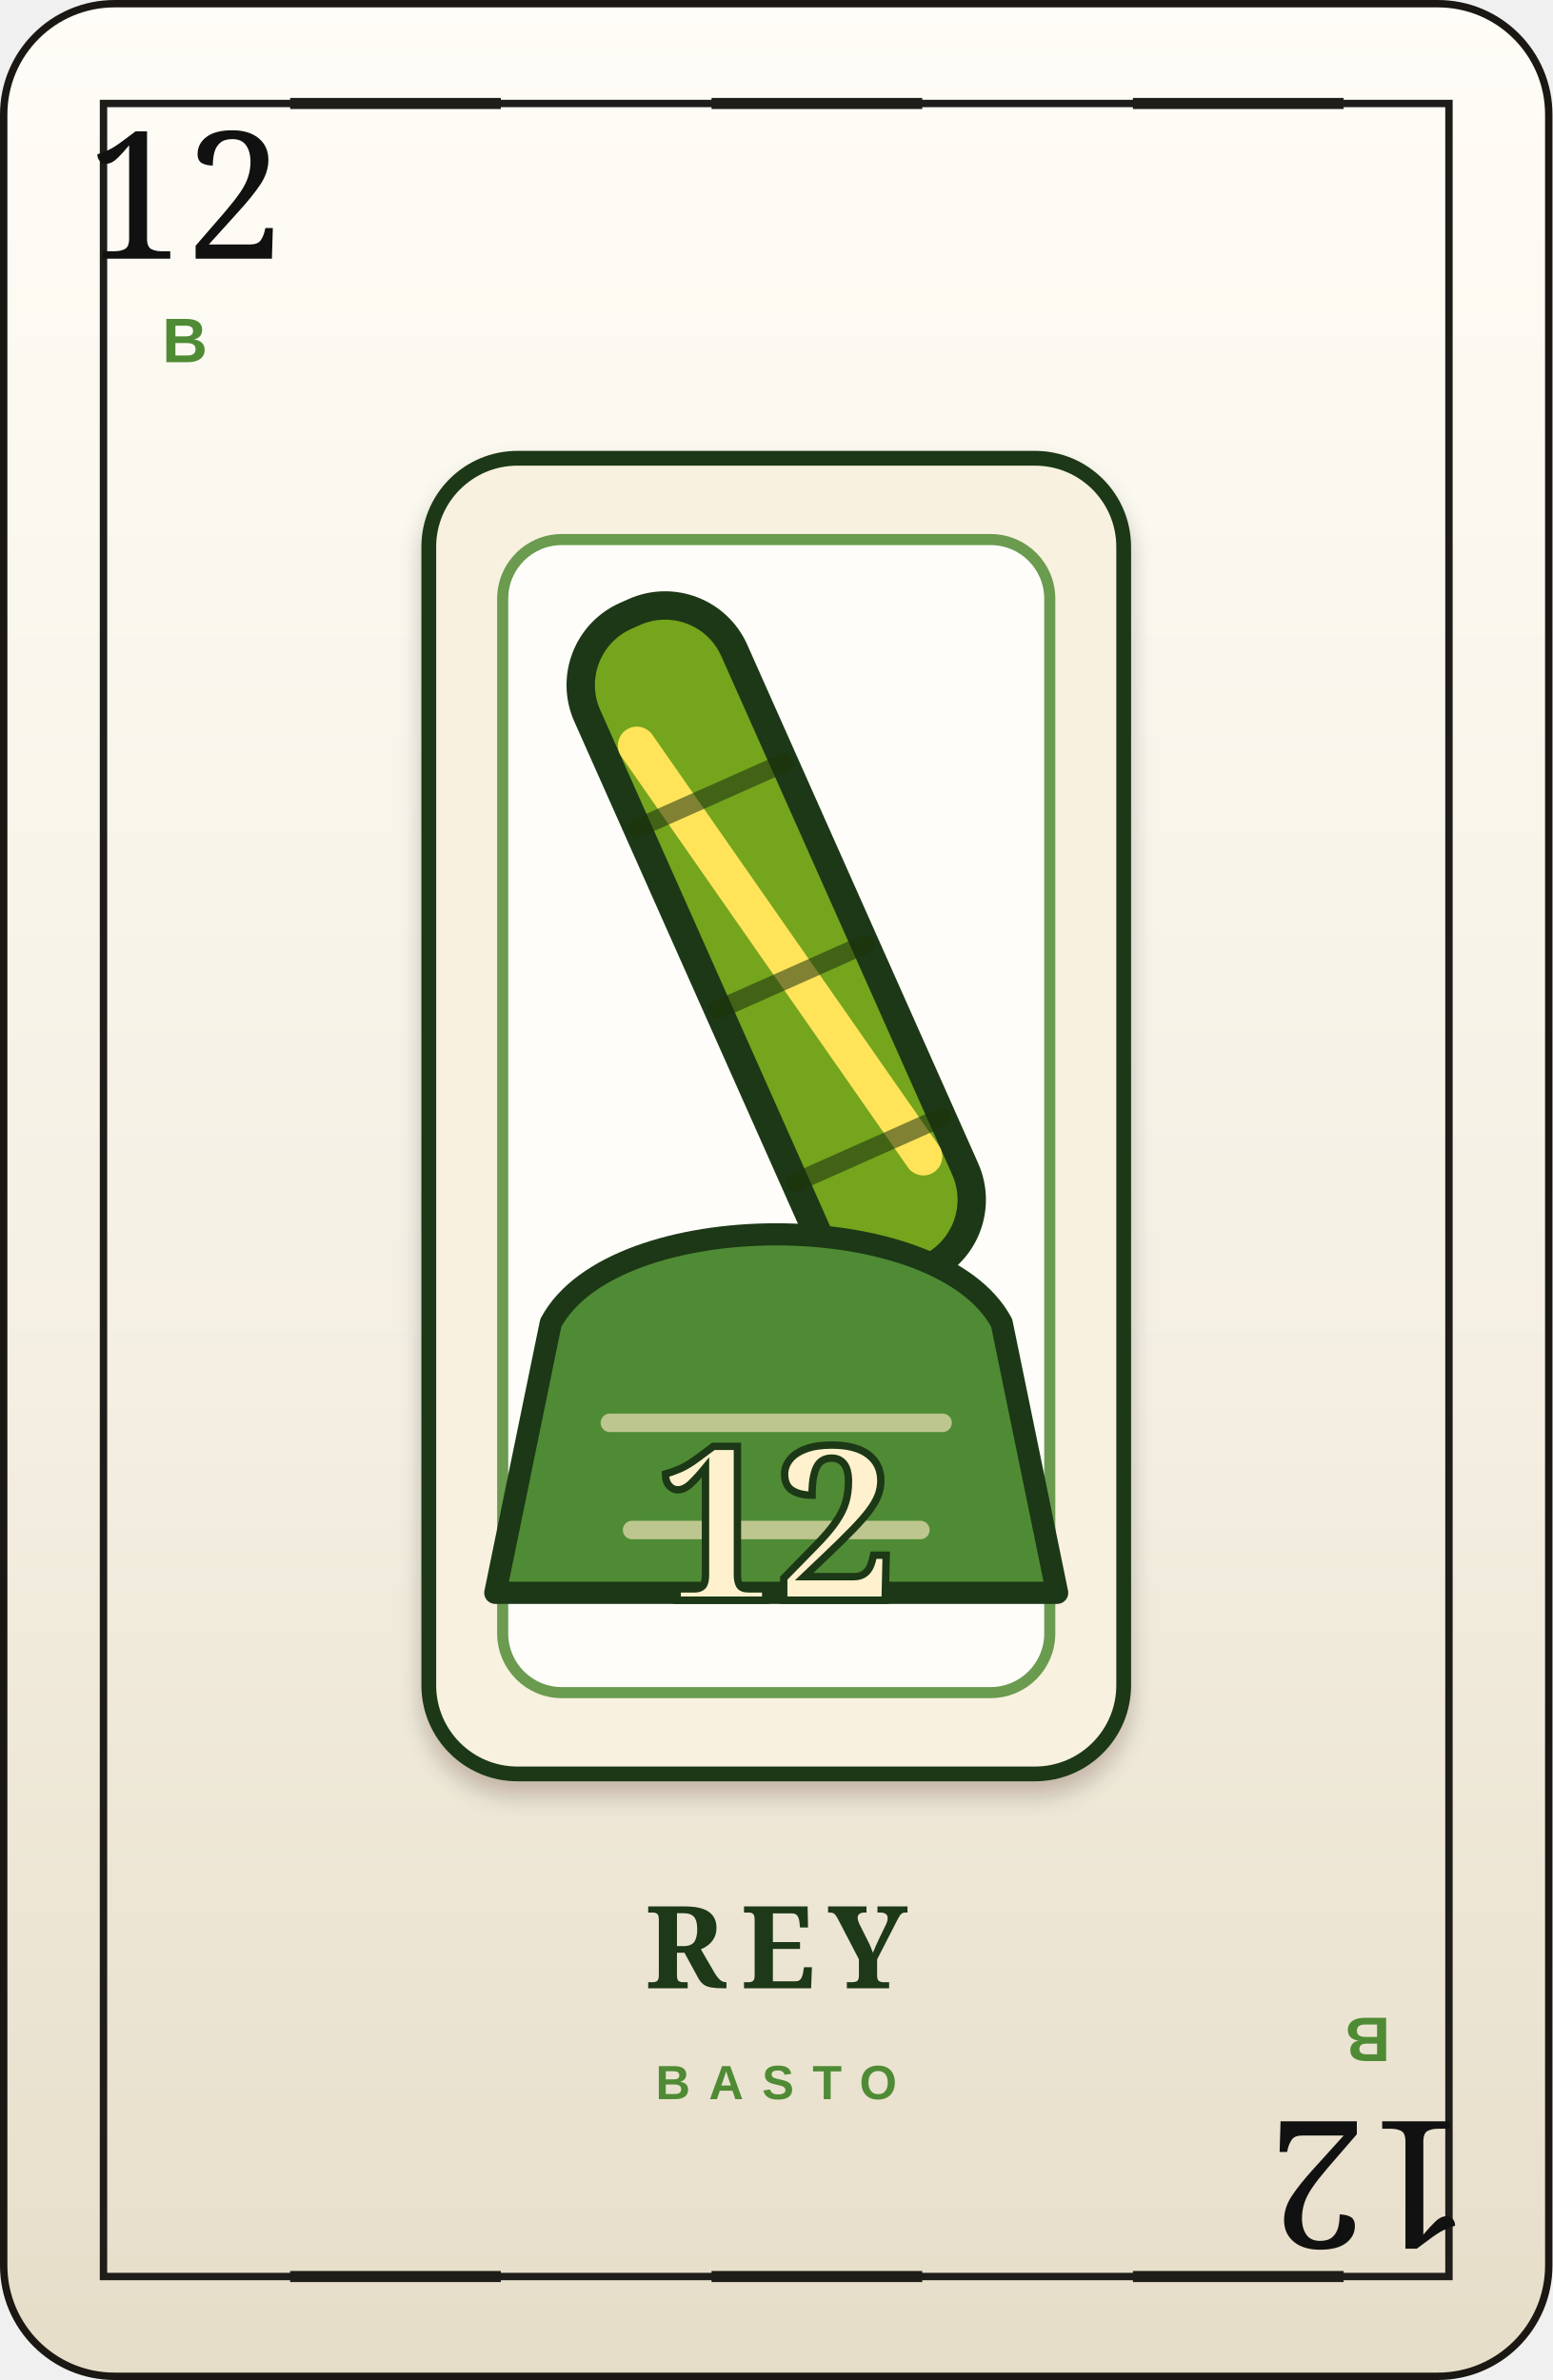
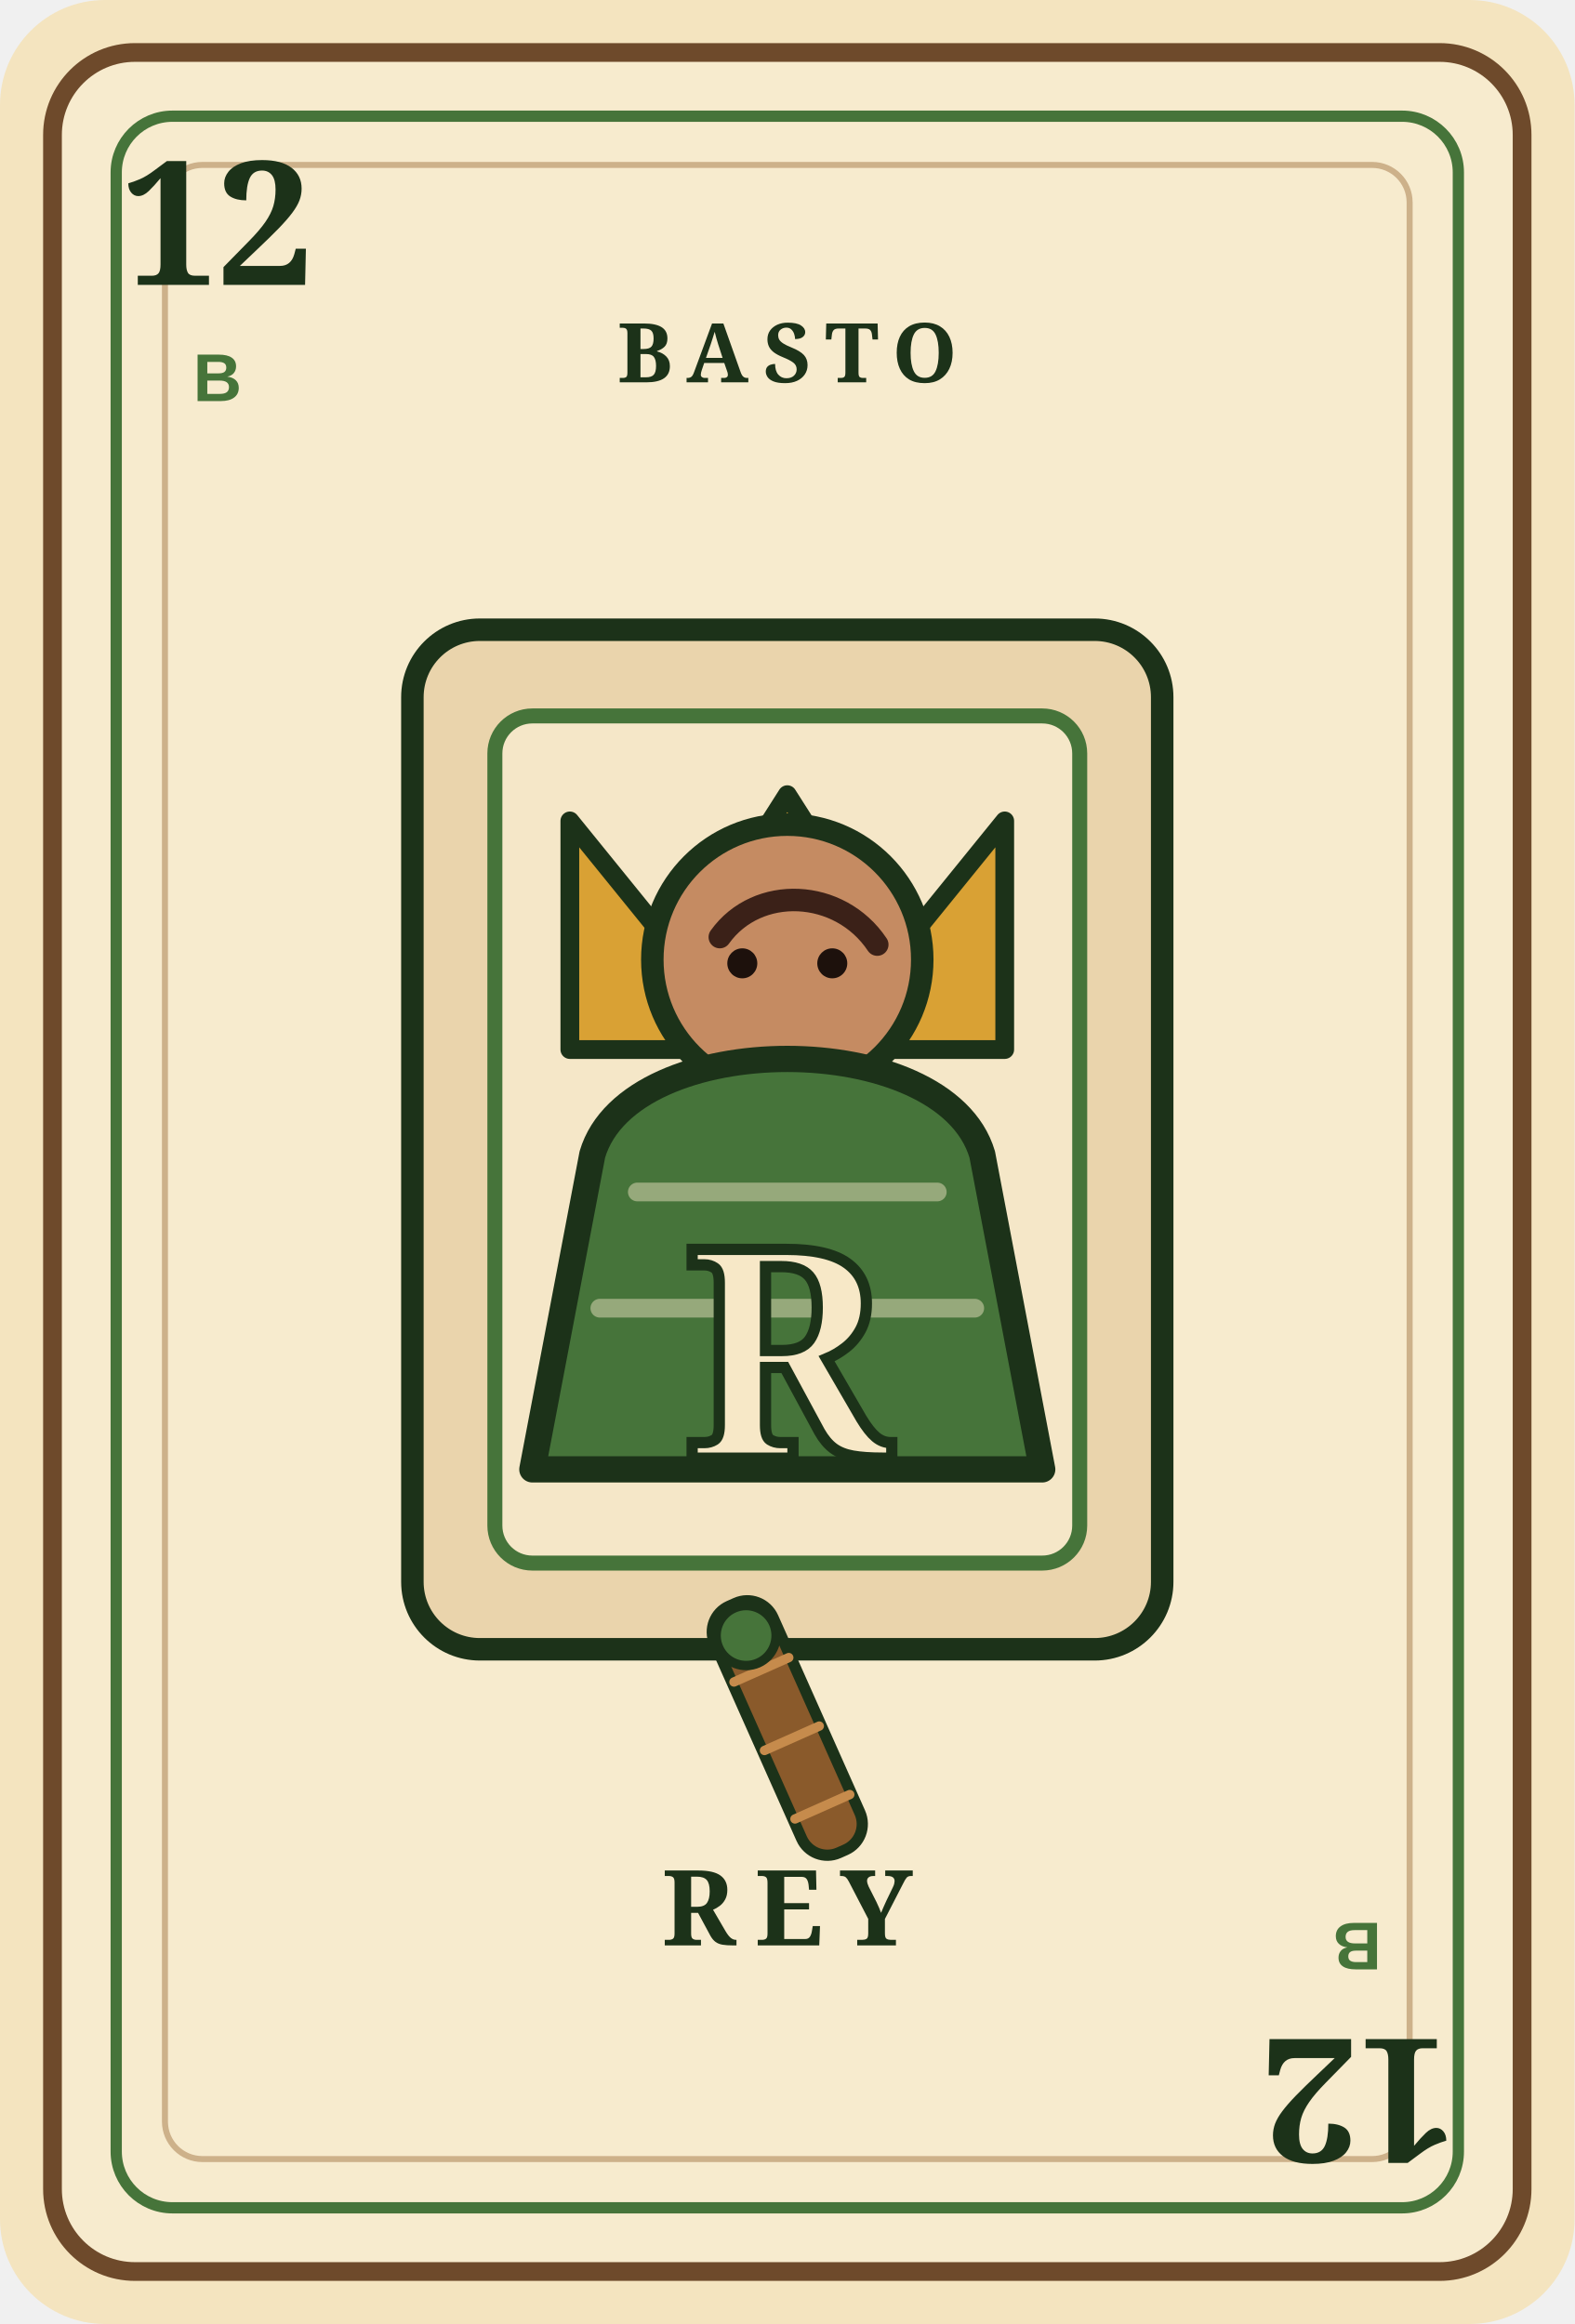
- <svg xmlns="http://www.w3.org/2000/svg" width="420" height="644" viewBox="0 0 420 644" role="img" aria-label="12 de BASTO">
-   <defs>
-     <linearGradient id="paper" x1="0" x2="0" y1="0" y2="1">
-       <stop offset="0" stop-color="#fffdf7" />
-       <stop offset="0.58" stop-color="#f4efe2" />
-       <stop offset="1" stop-color="#e6ddc8" />
-     </linearGradient>
-     <filter id="softShadow" x="-20%" y="-20%" width="140%" height="140%">
-       <feDropShadow dx="0" dy="4" stdDeviation="3" flood-color="#20140b" flood-opacity="0.22" />
-     </filter>
-   </defs>
-   <rect x="1" y="1" width="418" height="642" rx="30" fill="url(#paper)" stroke="#1b1713" stroke-width="2" />
-   <rect x="28" y="28" width="364" height="588" fill="none" stroke="#1f1d19" stroke-width="2" />
-   <path d="M80 28h54M194 28h54M308 28h54M80 616h54M194 616h54M308 616h54" stroke="#1f1d19" stroke-width="3" stroke-linecap="square" />
-   <g transform="translate(50 70) rotate(0)">
-     <text x="0" y="0" text-anchor="middle" font-family="Georgia, serif" font-size="48" fill="#111">12</text>
-     <text x="0" y="28" text-anchor="middle" font-family="Arial, sans-serif" font-size="17" font-weight="900" fill="#4f8b34">B</text>
+ <svg xmlns="http://www.w3.org/2000/svg" width="420" height="620" viewBox="0 0 420 620" role="img" aria-label="12 de BASTO">
+   <rect width="420" height="620" rx="28" fill="#f4e4bf" />
+   <rect x="14" y="14" width="392" height="592" rx="22" fill="#f7ebce" stroke="#6e4a2b" stroke-width="5" />
+   <rect x="31" y="31" width="358" height="558" rx="15" fill="none" stroke="#46743a" stroke-width="3" />
+   <rect x="44" y="44" width="332" height="532" rx="10" fill="none" stroke="#9f7040" stroke-width="1.6" opacity="0.48" />
+   <g transform="translate(58 76) rotate(0)">
+     <text x="0" y="0" text-anchor="middle" font-family="Georgia, serif" font-size="46" font-weight="800" fill="#1c3219">12</text>
+     <text x="0" y="31" text-anchor="middle" font-family="Arial, sans-serif" font-size="18" font-weight="900" fill="#46743a">B</text>
  </g>
-   <g transform="translate(370 574) rotate(180)">
-     <text x="0" y="0" text-anchor="middle" font-family="Georgia, serif" font-size="48" fill="#111">12</text>
-     <text x="0" y="28" text-anchor="middle" font-family="Arial, sans-serif" font-size="17" font-weight="900" fill="#4f8b34">B</text>
+   <g transform="translate(362 544) rotate(180)">
+     <text x="0" y="0" text-anchor="middle" font-family="Georgia, serif" font-size="46" font-weight="800" fill="#1c3219">12</text>
+     <text x="0" y="31" text-anchor="middle" font-family="Arial, sans-serif" font-size="18" font-weight="900" fill="#46743a">B</text>
  </g>
-   <g filter="url(#softShadow)">
-     <rect x="116" y="124" width="188" height="356" rx="24" fill="#f8f1df" stroke="#1d3917" stroke-width="4" />
-     <rect x="136" y="146" width="148" height="312" rx="16" fill="#ffffff" stroke="#4f8b34" stroke-width="3" opacity="0.84" />
-     <g transform="translate(210 255)">
-       <g transform="scale(1.28)">
+   <text x="210" y="102" text-anchor="middle" font-family="Georgia, serif" font-size="22" font-weight="700" letter-spacing="4" fill="#1c3219">BASTO</text>
+   <g>
+     <g transform="translate(210 304)">
+       <rect x="-100" y="-136" width="200" height="272" rx="18" fill="#ead4ac" stroke="#1c3219" stroke-width="6" />
+       <rect x="-78" y="-113" width="156" height="226" rx="10" fill="#f5e7c8" stroke="#46743a" stroke-width="4" />
+       <path d="M-58-85L-28-48L0-92L28-48L58-85V-24H-58Z" fill="#d9a134" stroke="#1c3219" stroke-width="5" stroke-linejoin="round" />
+       <circle cx="0" cy="-48" r="36" fill="#c58b62" stroke="#1c3219" stroke-width="6" />
+       <path d="M-18-54C-8-68 14-67 24-52" fill="none" stroke="#3b2118" stroke-width="6" stroke-linecap="round" />
+       <circle cx="-12" cy="-47" r="4" fill="#1d110c" />
+       <circle cx="12" cy="-47" r="4" fill="#1d110c" />
+       <path d="M-52 4C-42-30 42-30 52 4L68 88H-68Z" fill="#46743a" stroke="#1c3219" stroke-width="7" stroke-linejoin="round" />
+       <path d="M-40 14H40M-50 45H50" stroke="#f5e7c8" stroke-width="5" stroke-linecap="round" opacity="0.46" />
+       <text x="0" y="85" text-anchor="middle" font-family="Georgia, serif" font-size="78" font-weight="800" fill="#f7e8c7" stroke="#1c3219" stroke-width="3">R</text>
+       <g transform="translate(0 157) rotate(0) scale(0.5)">
        <g transform="rotate(-24)">
-           <rect x="-17" y="-76" width="34" height="152" rx="16" fill="#75a51f" stroke="#1d3917" stroke-width="6" />
-           <path d="M-10-50L10 54" stroke="#ffe45a" stroke-width="8" stroke-linecap="round" />
-           <path d="M-17-34H17M-17 8H17M-17 48H17" stroke="#17300d" stroke-width="4" stroke-linecap="round" opacity="0.55" />
+           <rect x="-17" y="-72" width="34" height="144" rx="15" fill="#8a5a2b" stroke="#1c3219" stroke-width="6" />
+           <path d="M-16-34H16M-16 6H16M-16 46H16" stroke="#c68b4c" stroke-width="5" stroke-linecap="round" />
+           <circle cx="0" cy="-54" r="16" fill="#46743a" stroke="#1c3219" stroke-width="5" />
        </g>
      </g>
    </g>
-     <path d="M149 358C166 326 254 326 271 358L286 431H134Z" fill="#4f8b34" stroke="#1d3917" stroke-width="6" stroke-linejoin="round" />
-     <path d="M165 385H255M171 414H249" stroke="#f7e5bd" stroke-width="5" stroke-linecap="round" opacity="0.66" />
-     <text x="210" y="433" text-anchor="middle" font-family="Georgia, serif" font-size="58" font-weight="800" fill="#fff1cd" stroke="#1d3917" stroke-width="2">12</text>
  </g>
-   <text x="210" y="538" text-anchor="middle" font-family="Georgia, serif" font-size="31" font-weight="800" fill="#1d3917" letter-spacing="4">REY</text>
-   <text x="210" y="568" text-anchor="middle" font-family="Arial, sans-serif" font-size="13" font-weight="900" fill="#4f8b34" letter-spacing="5">BASTO</text>
+   <text x="210" y="519" text-anchor="middle" font-family="Georgia, serif" font-size="28" font-weight="700" letter-spacing="5" fill="#1c3219">REY</text>
</svg>
